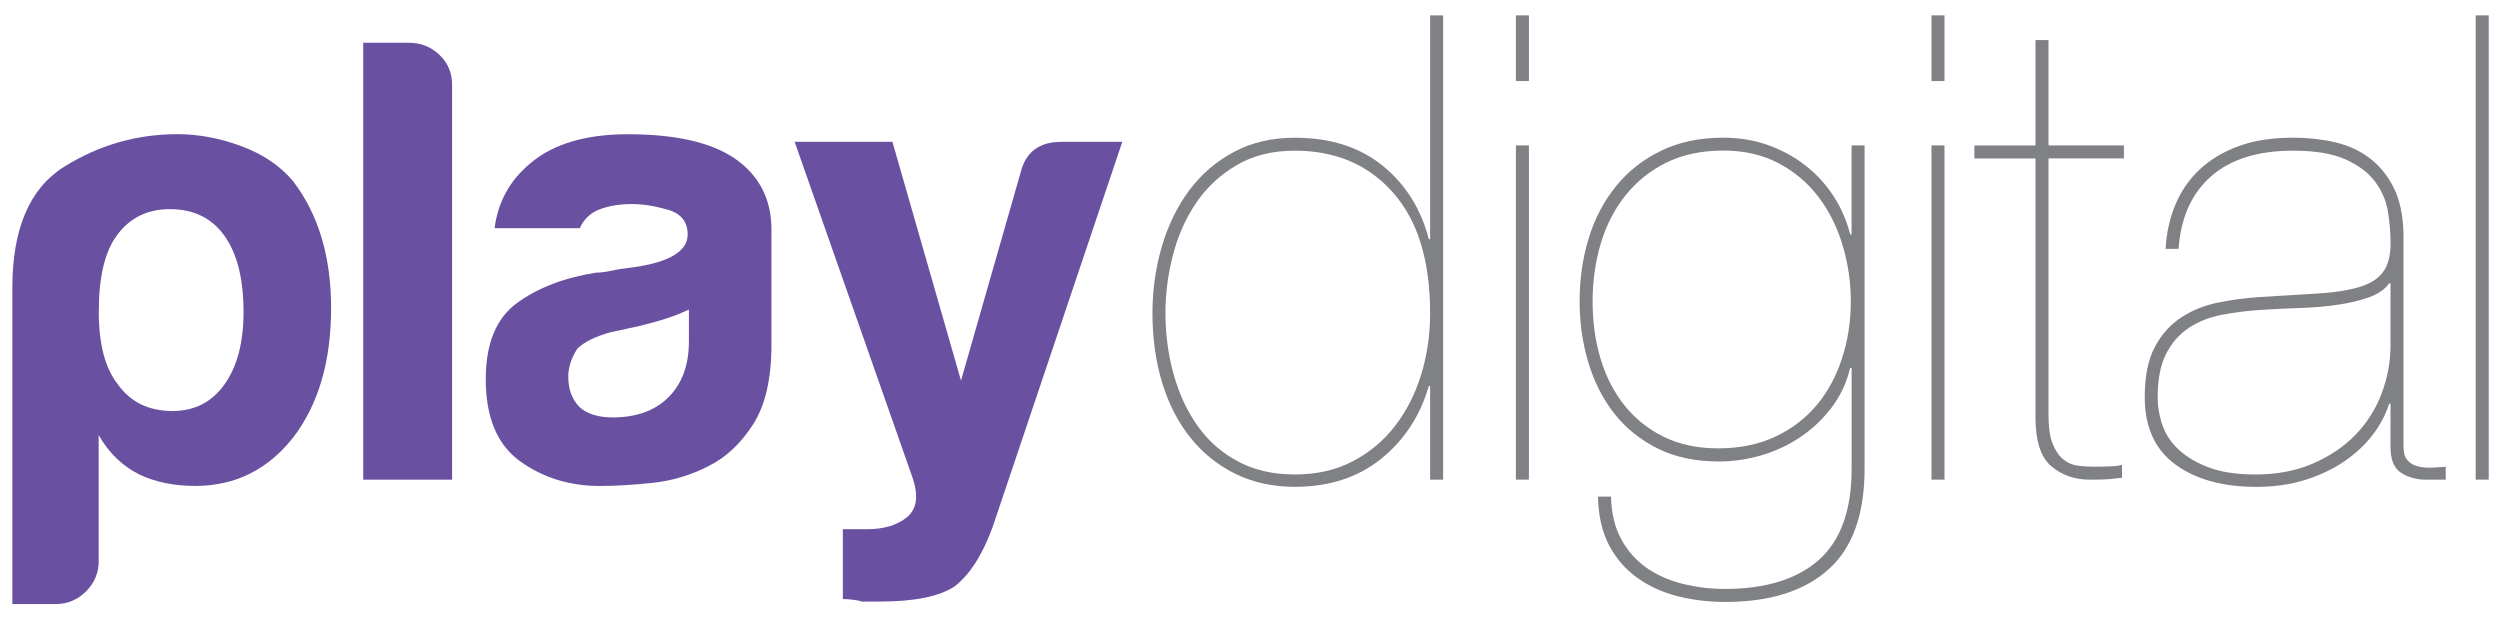
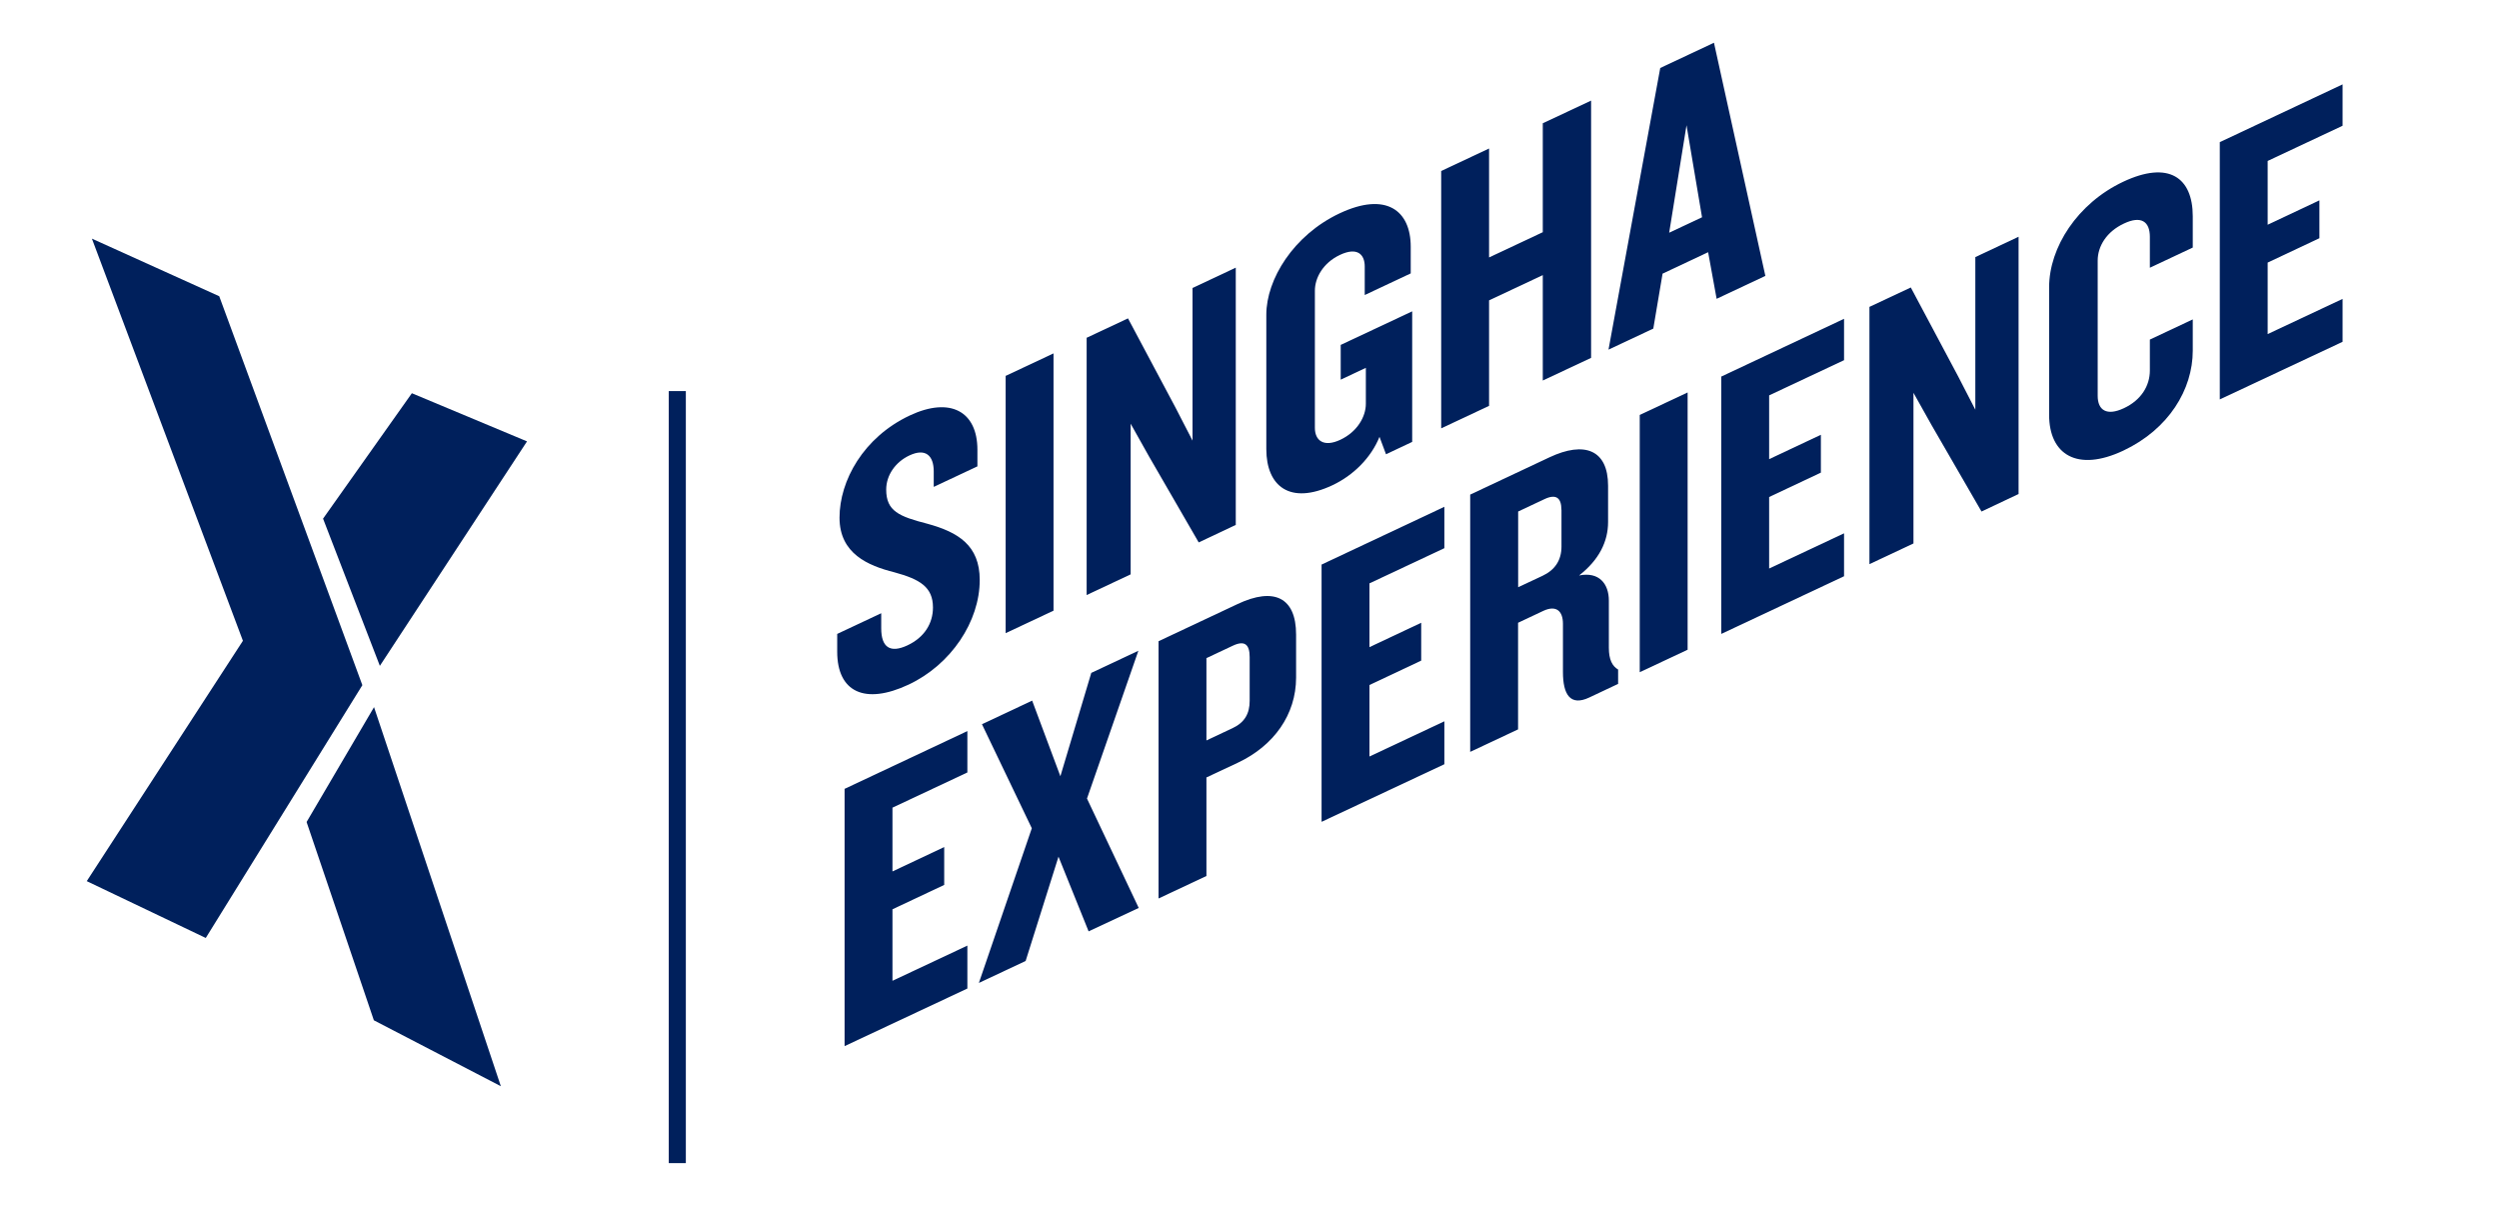
- <svg xmlns="http://www.w3.org/2000/svg" version="1.1" id="Layer_1" x="0px" y="0px" viewBox="0 0 421.1 104.49" style="enable-background:new 0 0 421.1 104.49;" xml:space="preserve">
+ <svg xmlns="http://www.w3.org/2000/svg" version="1.1" id="Layer_1" x="0px" y="0px" viewBox="0 0 291.24 140.51" style="enable-background:new 0 0 291.24 140.51;" xml:space="preserve">
  <style type="text/css">
- 	.st0{fill:#6950A1;}
- 	.st1{fill:#808184;}
+ 	.st0{fill:#00205C;}
+ 	.st1{fill-rule:evenodd;clip-rule:evenodd;fill:#00205C;}
</style>
  <g>
    <g>
+       <rect x="77.94" y="45.56" class="st0" width="1.99" height="89.94" />
+     </g>
+     <g>
+       <path class="st1" d="M44.27,77.57l-6.62-17.15L48,45.81l13.42,5.61L44.27,77.57z M23.98,109.27l-13.87-6.62l18.2-28L10.71,27.8    l14.84,6.71l16.68,45.31L23.98,109.27z M58.37,126.54l-14.8-7.68l-7.84-23.1l7.86-13.38L58.37,126.54z" />
+     </g>
+     <g>
      <g>
-         <path class="st0" d="M16.63,94.48c0,2-0.71,3.71-2.14,5.13c-1.43,1.43-3.14,2.14-5.14,2.14H2.08V48.49     c0-9.98,2.92-16.79,8.77-20.43c5.85-3.64,12.2-5.46,19.04-5.46c3.56,0,7.17,0.68,10.8,2.03c3.64,1.36,6.52,3.32,8.67,5.88     c4.27,5.57,6.41,12.7,6.41,21.39c0,8.98-2.14,16.26-6.41,21.82c-4.29,5.42-9.77,8.13-16.48,8.13c-3.56,0-6.71-0.64-9.41-1.93     c-2.86-1.42-5.14-3.64-6.85-6.63V94.48z M41.02,52.55c0-5.56-1.07-9.84-3.21-12.83c-2.14-3-5.2-4.49-9.19-4.49     c-3.85,0-6.85,1.5-8.98,4.49c-2,2.71-3,6.99-3,12.83c0,5.42,1.07,9.49,3.21,12.19c2.14,3,5.21,4.49,9.2,4.49     c3.71,0,6.64-1.5,8.77-4.49C39.95,61.75,41.02,57.69,41.02,52.55z" />
-         <path class="st0" d="M61.18,7.2h7.7c2,0,3.71,0.68,5.13,2.03c1.43,1.35,2.14,3.03,2.14,5.03v66.53H61.18V7.2z" />
-         <path class="st0" d="M119.47,78.44c-3,1.57-6.17,2.53-9.52,2.89c-3.35,0.35-6.31,0.53-8.87,0.53c-5.14,0-9.63-1.39-13.48-4.17     c-3.85-2.78-5.78-7.38-5.78-13.8c0-5.99,1.74-10.27,5.24-12.83c3.5-2.57,7.95-4.28,13.37-5.14c0.71,0,1.56-0.11,2.57-0.32     c1-0.22,2.14-0.39,3.42-0.54c6.27-0.85,9.41-2.71,9.41-5.56c0-2.14-1.11-3.53-3.31-4.17c-2.21-0.64-4.24-0.96-6.1-0.96     c-2,0-3.78,0.29-5.34,0.86c-1.57,0.57-2.71,1.64-3.43,3.21H83.31c0.56-4.42,2.56-8.05,5.99-10.91c3.85-3.28,9.34-4.92,16.47-4.92     c7.98,0,13.97,1.36,17.97,4.07c4.13,2.85,6.2,6.84,6.2,11.98v19.47c0,5.7-1.04,10.16-3.1,13.37     C124.78,74.7,122.32,77.01,119.47,78.44z M116.04,52.13c-2,1-4.78,1.92-8.34,2.78l-4.92,1.07c-2.57,0.72-4.42,1.64-5.56,2.78     c-1,1.58-1.5,3.14-1.5,4.7c0,2.14,0.64,3.85,1.93,5.14c1.28,1.14,3.14,1.71,5.56,1.71c3.99,0,7.13-1.14,9.41-3.42     c2.28-2.28,3.42-5.42,3.42-9.41V52.13z" />
-         <path class="st0" d="M141.97,100.9V89.14h4.07c2.85,0,5.1-0.68,6.74-2.03c1.64-1.36,1.96-3.53,0.97-6.53l-19.9-56.69h16.47     l11.55,40.22l10.05-35.08c0.85-3.42,3.14-5.14,6.85-5.14h10.27l-21.82,64.82c-1.71,4.71-3.85,8.05-6.41,10.05     c-2.57,1.71-6.78,2.57-12.63,2.57c-0.43,0-0.93,0-1.5,0c-0.57,0-1.07,0-1.5,0c-0.42-0.15-0.96-0.25-1.6-0.32     C142.94,100.94,142.4,100.9,141.97,100.9z" />
-         <path class="st1" d="M243.08,2.59v78.2h-2.19V65.02h-0.22c-1.46,5.04-4.15,9.13-8.04,12.27c-3.91,3.14-8.75,4.71-14.52,4.71     c-3.72,0-7.06-0.73-10.02-2.19c-2.96-1.45-5.48-3.48-7.56-6.07c-2.08-2.59-3.67-5.67-4.77-9.25c-1.09-3.58-1.64-7.49-1.64-11.72     c0-3.94,0.53-7.7,1.59-11.28c1.06-3.58,2.59-6.72,4.6-9.42c2.01-2.7,4.5-4.86,7.5-6.46c2.99-1.61,6.42-2.41,10.29-2.41     c5.99,0,10.92,1.57,14.79,4.71c3.87,3.14,6.46,7.27,7.78,12.38h0.22V2.59H243.08z M234.64,32.44c-4.16-4.71-9.68-7.06-16.54-7.06     c-3.79,0-7.08,0.82-9.85,2.47c-2.78,1.64-5.04,3.76-6.79,6.35c-1.75,2.59-3.05,5.51-3.89,8.76c-0.84,3.25-1.26,6.52-1.26,9.8     c0,3.58,0.46,7.01,1.38,10.29c0.91,3.29,2.26,6.19,4.05,8.71c1.79,2.52,4.05,4.51,6.79,5.97c2.74,1.46,5.93,2.19,9.58,2.19     s6.89-0.73,9.7-2.19c2.81-1.46,5.18-3.43,7.12-5.92c1.94-2.48,3.41-5.37,4.43-8.65c1.02-3.28,1.53-6.76,1.53-10.41     C240.89,43.92,238.81,37.14,234.64,32.44z" />
-         <path class="st1" d="M255.34,13.65V2.59h2.19v11.06H255.34z M255.34,80.79v-56.3h2.19v56.3H255.34z" />
-         <path class="st1" d="M311.64,61.96c-0.58,2.48-1.63,4.71-3.12,6.68c-1.5,1.97-3.25,3.63-5.26,4.98c-2,1.35-4.2,2.37-6.57,3.07     c-2.38,0.7-4.76,1.04-7.18,1.04c-3.94,0-7.38-0.73-10.3-2.19c-2.92-1.46-5.35-3.41-7.28-5.86c-1.93-2.45-3.39-5.31-4.38-8.59     c-0.99-3.29-1.48-6.72-1.48-10.3c0-3.8,0.51-7.36,1.54-10.68c1.02-3.32,2.55-6.24,4.6-8.76c2.04-2.52,4.58-4.51,7.61-5.97     c3.03-1.46,6.52-2.19,10.46-2.19c2.7,0,5.22,0.42,7.56,1.26c2.34,0.84,4.44,1.99,6.3,3.45c1.87,1.46,3.43,3.18,4.71,5.15     c1.28,1.97,2.21,4.13,2.8,6.46h0.23V24.49h2.19v54.44c0,7.74-2.05,13.42-6.14,17.04c-4.09,3.61-9.85,5.42-17.3,5.42     c-2.85,0-5.55-0.33-8.11-0.98c-2.56-0.66-4.82-1.7-6.79-3.12c-1.97-1.42-3.54-3.25-4.71-5.47c-1.17-2.23-1.79-4.95-1.86-8.17     h2.19c0.08,2.78,0.64,5.15,1.7,7.12c1.06,1.97,2.47,3.57,4.22,4.82c1.76,1.23,3.78,2.15,6.08,2.73c2.3,0.58,4.69,0.88,7.18,0.88     c6.86,0,12.14-1.63,15.82-4.87c3.68-3.25,5.54-8.38,5.54-15.39V61.96H311.64z M310.38,41.36c-0.91-3.07-2.26-5.78-4.05-8.16     c-1.79-2.37-4.04-4.27-6.74-5.7c-2.7-1.43-5.8-2.14-9.31-2.14c-3.65,0-6.85,0.68-9.58,2.02c-2.74,1.35-5.04,3.2-6.9,5.53     c-1.87,2.34-3.25,5.04-4.17,8.11c-0.91,3.07-1.37,6.31-1.37,9.75c0,3.5,0.46,6.75,1.37,9.75c0.91,3,2.26,5.6,4.05,7.83     c1.79,2.22,4,3.98,6.63,5.26c2.63,1.28,5.66,1.91,9.09,1.91c3.65,0,6.86-0.66,9.64-1.97c2.78-1.31,5.09-3.09,6.96-5.31     c1.87-2.22,3.29-4.85,4.27-7.88c0.99-3.03,1.48-6.22,1.48-9.59C311.75,47.57,311.3,44.43,310.38,41.36z" />
-         <path class="st1" d="M325.34,13.65V2.59h2.19v11.06H325.34z M325.34,80.79v-56.3h2.19v56.3H325.34z" />
-         <path class="st1" d="M345.05,69.84c0,2.12,0.23,3.76,0.71,4.93c0.47,1.17,1.08,2.05,1.81,2.63c0.72,0.58,1.53,0.93,2.41,1.04     c0.87,0.11,1.75,0.17,2.63,0.17c1.09,0,2.08-0.02,2.96-0.06c0.87-0.03,1.5-0.13,1.86-0.27v2.19c-0.66,0.08-1.3,0.15-1.92,0.22     c-0.62,0.07-1.77,0.11-3.45,0.11c-2.56,0-4.73-0.75-6.52-2.25c-1.79-1.49-2.68-4.25-2.68-8.26v-43.6h-10.3v-2.19h10.3V6.75h2.19     v17.74h12.7v2.19h-12.7V69.84z" />
-         <path class="st1" d="M366.4,34.52c0.95-2.3,2.32-4.29,4.11-5.97c1.79-1.68,3.98-2.99,6.58-3.94c2.59-0.95,5.63-1.42,9.14-1.42     c2.48,0,4.84,0.26,7.06,0.77c2.23,0.51,4.18,1.41,5.86,2.68c1.68,1.28,3.03,2.94,4.05,4.98c1.02,2.05,1.57,4.6,1.64,7.67V75.1     c0,1.1,0.22,1.9,0.66,2.41c0.44,0.51,1.02,0.85,1.75,1.04c0.73,0.18,1.52,0.26,2.36,0.22c0.83-0.04,1.63-0.09,2.35-0.16v2.19     h-3.29c-1.61,0-3.01-0.38-4.21-1.15c-1.21-0.77-1.8-2.21-1.8-4.32v-7.34h-0.22c-0.59,1.82-1.51,3.58-2.79,5.26     c-1.28,1.68-2.89,3.18-4.82,4.49c-1.94,1.31-4.14,2.35-6.62,3.12c-2.49,0.76-5.19,1.15-8.11,1.15c-5.69,0-10.26-1.26-13.69-3.78     c-3.43-2.52-5.15-6.3-5.15-11.34c0-3.5,0.56-6.31,1.69-8.43c1.13-2.12,2.61-3.78,4.44-4.98c1.83-1.21,3.91-2.05,6.25-2.52     c2.34-0.47,4.67-0.78,7.01-0.93c3.87-0.22,7.19-0.42,9.96-0.6c2.78-0.18,5.06-0.55,6.85-1.1c1.79-0.54,3.11-1.38,3.94-2.51     c0.84-1.13,1.27-2.76,1.27-4.88c0-1.68-0.15-3.43-0.44-5.26c-0.29-1.83-1.01-3.5-2.14-5.04c-1.13-1.53-2.8-2.79-4.98-3.78     c-2.19-0.99-5.15-1.48-8.87-1.48c-5.92,0-10.52,1.44-13.8,4.32c-3.29,2.89-5.11,6.95-5.48,12.22h-2.19     C364.91,39.28,365.46,36.82,366.4,34.52z M402.44,47.72c-0.73,1.02-1.86,1.8-3.4,2.35c-1.53,0.55-3.28,0.97-5.26,1.26     c-1.97,0.3-4.11,0.48-6.41,0.55c-2.3,0.08-4.55,0.18-6.73,0.33c-2.19,0.15-4.33,0.42-6.41,0.82c-2.09,0.4-3.93,1.13-5.53,2.19     c-1.61,1.06-2.89,2.52-3.84,4.38c-0.95,1.86-1.42,4.29-1.42,7.28c0,1.61,0.27,3.2,0.82,4.77c0.55,1.57,1.48,2.96,2.8,4.16     c1.31,1.2,3.01,2.19,5.09,2.96c2.09,0.77,4.66,1.15,7.73,1.15c3.65,0,6.9-0.61,9.75-1.86c2.85-1.24,5.24-2.86,7.17-4.87     c1.93-2.01,3.4-4.33,4.38-6.96c0.99-2.63,1.48-5.33,1.48-8.11v-10.4H402.44z" />
-         <path class="st1" d="M419.2,2.59v78.2H417V2.59H419.2z" />
+         <path class="st0" d="M105.9,79.75c-5.13,2.41-8.33,0.85-8.33-3.83v-2.07l5.13-2.41v1.76c0,2.21,1.04,2.93,3.06,1.98     c1.98-0.93,2.97-2.57,2.97-4.41c0-2.39-1.53-3.29-4.5-4.1c-3.06-0.77-6.39-2.17-6.39-6.36c0-4.32,2.79-9.37,8.19-11.91     c4.73-2.22,7.88-0.46,7.88,3.99v1.94l-5.09,2.39v-1.8c0-1.85-0.95-2.75-2.84-1.86c-1.62,0.76-2.7,2.3-2.7,3.97     c0,2.52,1.49,3.13,4.82,3.99c3.56,0.98,6.08,2.5,6.08,6.55C114.18,72.39,110.85,77.42,105.9,79.75z" />
+       </g>
+       <g>
+         <path class="st0" d="M117.2,73.76V43.79l5.58-2.62v29.97L117.2,73.76z" />
+       </g>
+       <g>
+         <path class="st0" d="M139.7,63.19l-5.81-10.05l-2.12-3.78v17.55l-5.13,2.41V39.35l4.82-2.26l5.54,10.4l1.98,3.84V33.55l5.04-2.37     v29.97L139.7,63.19z" />
+       </g>
+       <g>
+         <path class="st0" d="M161.53,52.92l-0.76-2.03c-0.99,2.45-3.06,4.5-5.49,5.64c-4.95,2.33-7.7,0.11-7.7-4.21V36.66     c0-4.1,3.15-9.27,8.55-11.81c5.4-2.54,8.28-0.34,8.28,3.89v3.11l-5.36,2.52v-3.33c0-1.44-0.9-2.28-2.88-1.35     c-1.98,0.93-2.93,2.68-2.93,4.17v15.98c0,1.49,1.04,2.3,2.97,1.39c1.98-0.93,2.97-2.7,2.97-4.19v-4.19l-2.93,1.38v-4.05     l8.33-3.91v15.21L161.53,52.92z" />
+       </g>
+       <g>
+         <path class="st0" d="M179.8,44.33V32.05l-6.26,2.94v12.29l-5.58,2.62V19.92l5.58-2.62v12.69l6.26-2.94V14.36l5.63-2.64v29.97     L179.8,44.33z" />
+       </g>
+       <g>
+         <path class="st0" d="M200.06,34.81l-0.99-5.43l-5.31,2.5l-1.08,6.4l-5.22,2.45l6.03-32.81l6.26-2.94l5.99,27.16L200.06,34.81z      M196.55,14.59l-2.02,12.52l3.83-1.8L196.55,14.59z" />
+       </g>
+       <g>
+         <path class="st0" d="M98.43,121.87V91.9l14.31-6.73v4.82l-8.73,4.1v7.43l6.03-2.84v4.41l-6.03,2.84v8.33l8.73-4.1v5L98.43,121.87     z" />
+       </g>
+       <g>
+         <path class="st0" d="M126.87,108.5l-3.51-8.7l-3.83,12.15l-5.45,2.56l6.17-18.02l-5.81-12.12l5.85-2.75l3.29,8.81l3.6-12.04     l5.49-2.58l-5.99,17.22l6.03,12.74L126.87,108.5z" />
+       </g>
+       <g>
+         <path class="st0" d="M144.25,88.86l-3.65,1.71v11.48l-5.58,2.62V74.7l9.23-4.34c4.23-1.99,6.8-0.76,6.8,3.56v5.04     C151.04,83.23,148.48,86.87,144.25,88.86z M145.64,76.55c0-1.49-0.59-1.98-1.98-1.32l-3.06,1.44v9.59l3.06-1.44     c1.4-0.66,1.98-1.7,1.98-3.18V76.55z" />
+       </g>
+       <g>
+         <path class="st0" d="M154.02,95.74V65.77l14.31-6.73v4.82l-8.73,4.1v7.43l6.03-2.84v4.41l-6.03,2.84v8.33l8.73-4.1v5     L154.02,95.74z" />
+       </g>
+       <g>
+         <path class="st0" d="M185.21,81.26c-2.21,1.04-3.06-0.36-3.06-2.97v-5.63c0-1.4-0.72-2.23-2.3-1.49l-2.93,1.38v12.42l-5.58,2.62     V57.62l9.23-4.34c4.1-1.93,6.84-0.88,6.84,3.31v4.23c0,2.25-1.04,4.4-3.38,6.22c2.34-0.47,3.47,0.98,3.47,2.92v5.49     c0,1.4,0.4,2.15,1.08,2.55v1.67L185.21,81.26z M181.97,59.38c0-1.35-0.59-1.89-1.98-1.23l-3.06,1.44v8.82l2.84-1.33     c1.44-0.68,2.21-1.8,2.21-3.42V59.38z" />
+       </g>
+       <g>
+         <path class="st0" d="M191.1,78.31V48.34l5.58-2.62v29.97L191.1,78.31z" />
+       </g>
+       <g>
+         <path class="st0" d="M200.6,73.85V43.87l14.31-6.73v4.82l-8.73,4.1v7.43l6.03-2.84v4.41l-6.03,2.84v8.33l8.73-4.1v5L200.6,73.85z     " />
+       </g>
+       <g>
+         <path class="st0" d="M230.93,59.59l-5.81-10.05l-2.12-3.78v17.55l-5.13,2.41V35.75l4.82-2.26l5.54,10.4l1.98,3.84V29.95     l5.04-2.37v29.97L230.93,59.59z" />
+       </g>
+       <g>
+         <path class="st0" d="M247.45,52.5c-5.36,2.52-8.64,0.46-8.64-4.17V33.47c0-4.64,3.29-9.78,8.64-12.3c5.31-2.5,8.1-0.48,8.1,4.02     v3.65l-5,2.35v-3.6c0-1.76-0.99-2.51-3.02-1.55c-2.03,0.95-3.06,2.65-3.06,4.32v15.75c0,1.67,1.04,2.39,3.06,1.44     c2.03-0.95,3.02-2.63,3.02-4.39v-3.6l5-2.35v3.65C255.55,45.36,252.76,50,247.45,52.5z" />
+       </g>
+       <g>
+         <path class="st0" d="M258.7,46.53V16.56l14.31-6.73v4.82l-8.73,4.1v7.43l6.03-2.84v4.41l-6.03,2.84v8.33l8.73-4.1v5L258.7,46.53z     " />
      </g>
    </g>
  </g>
</svg>
